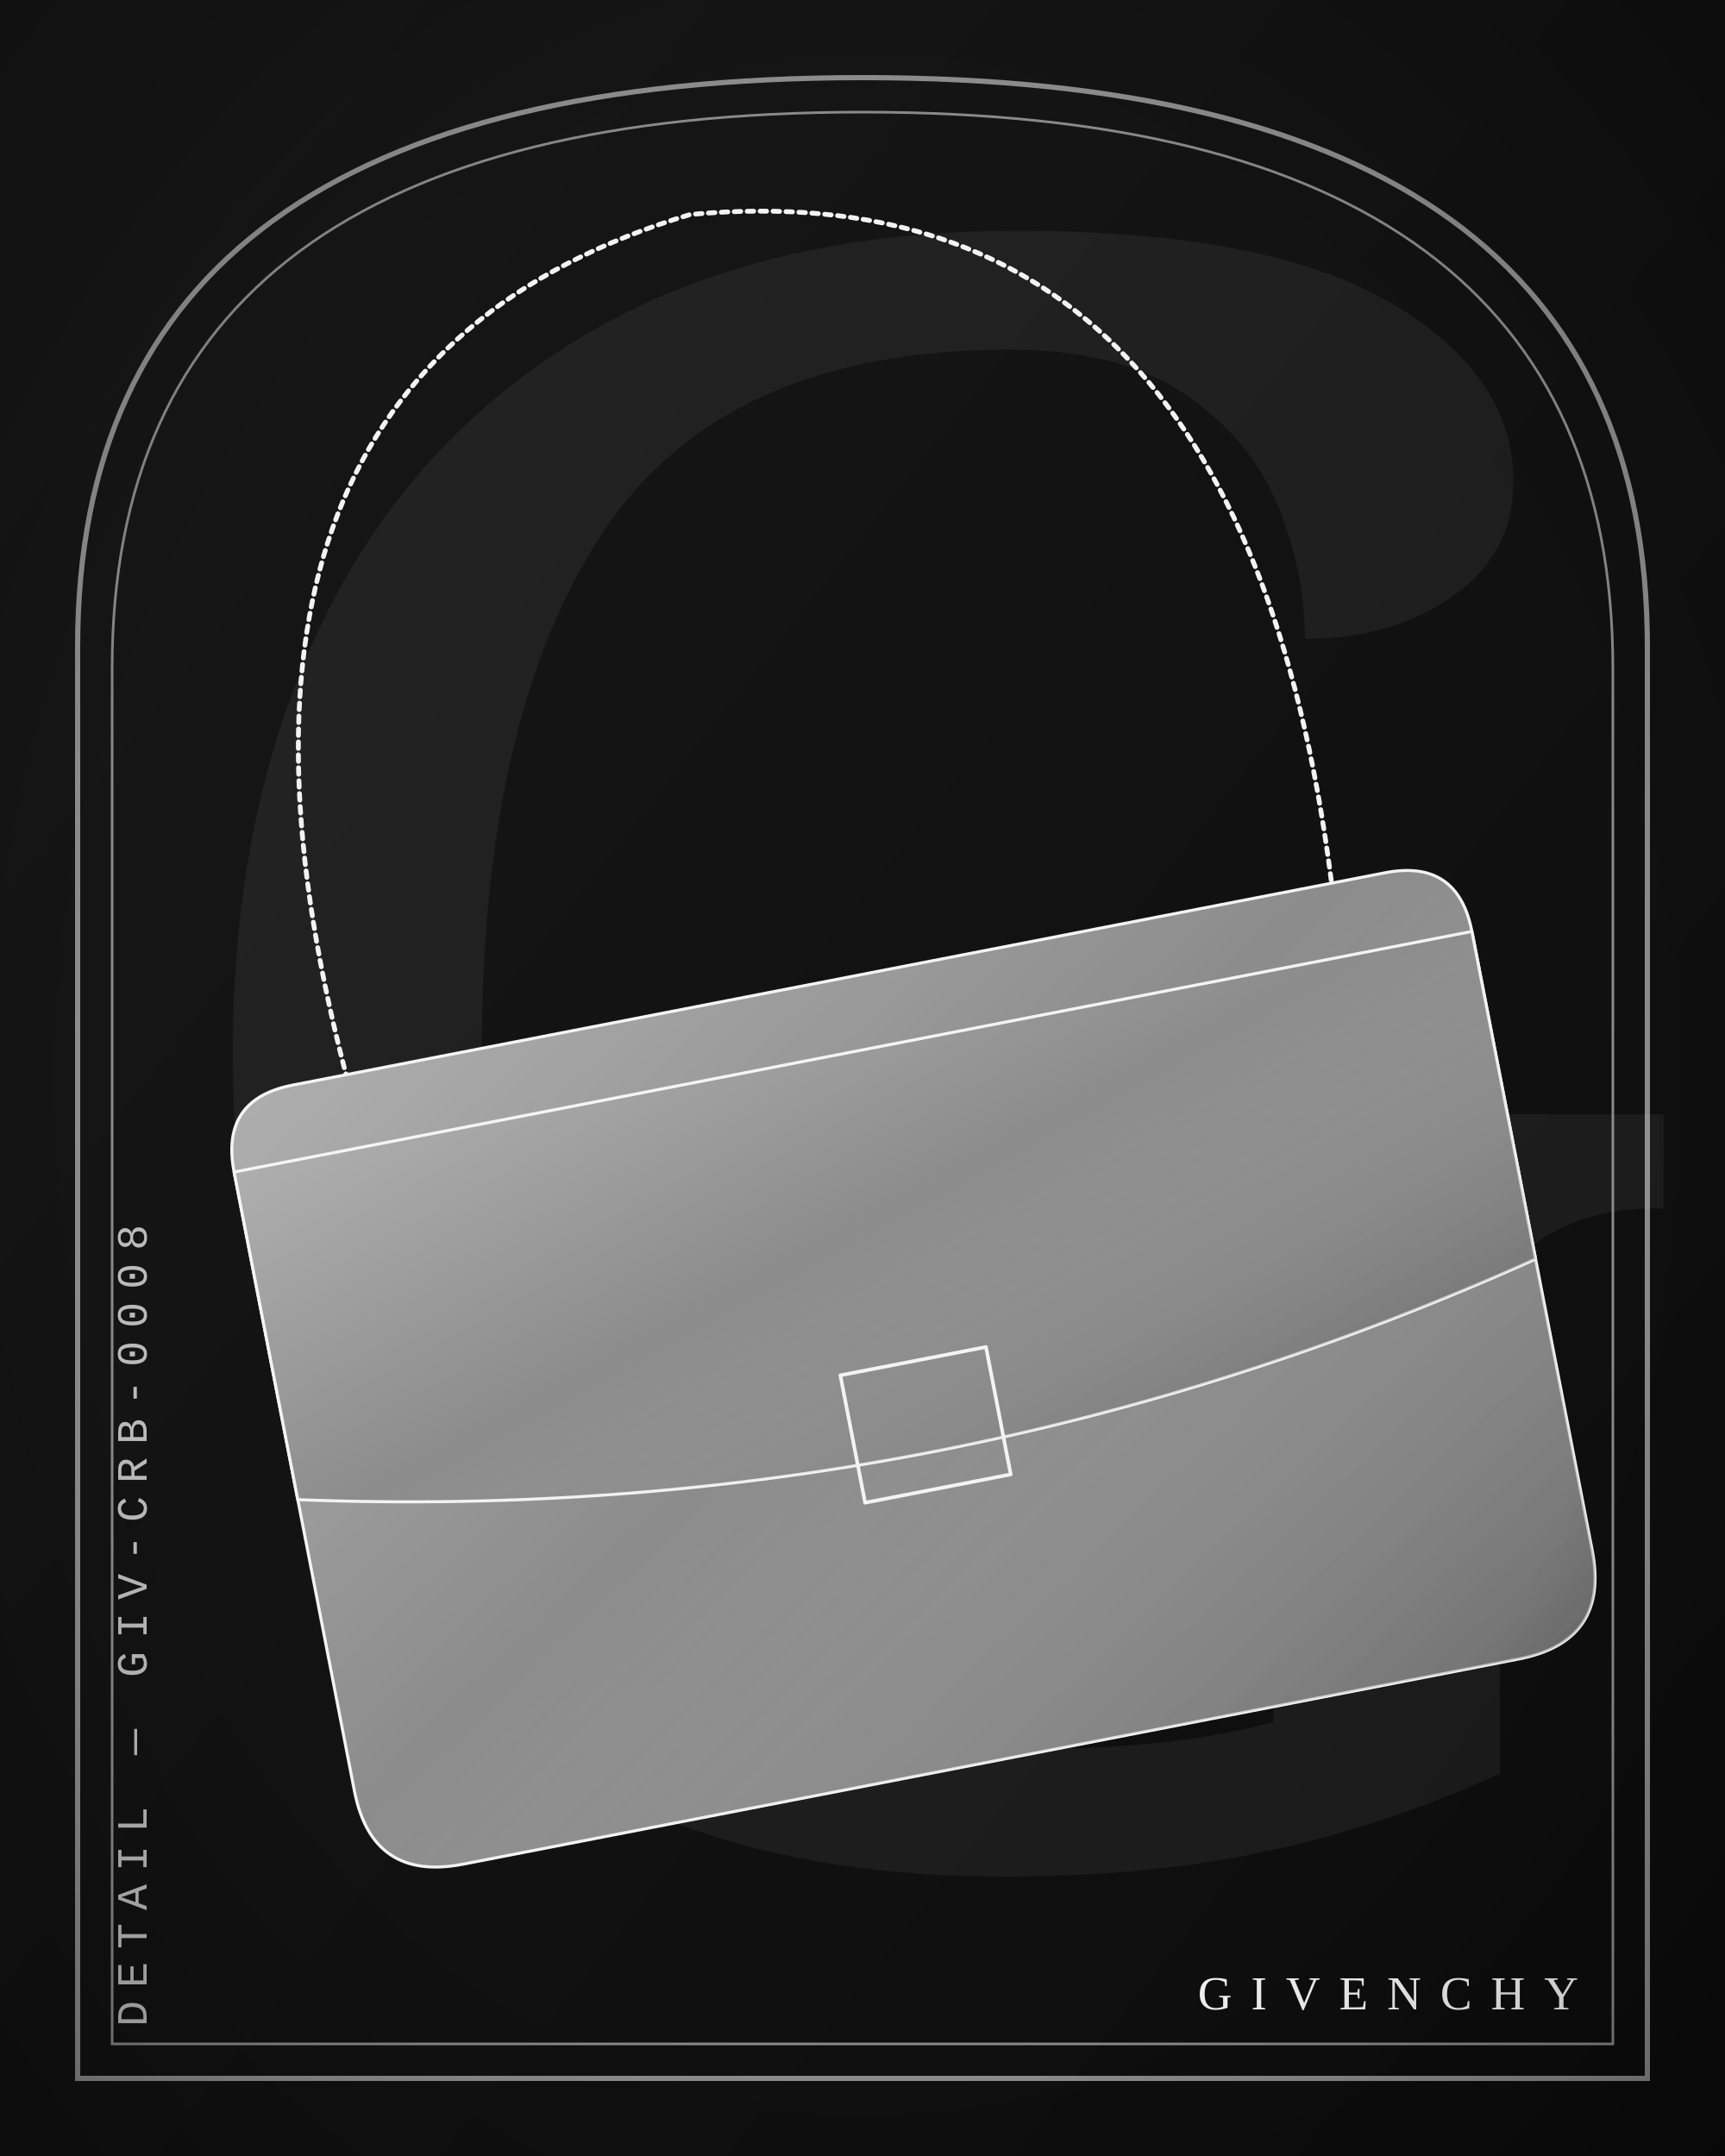
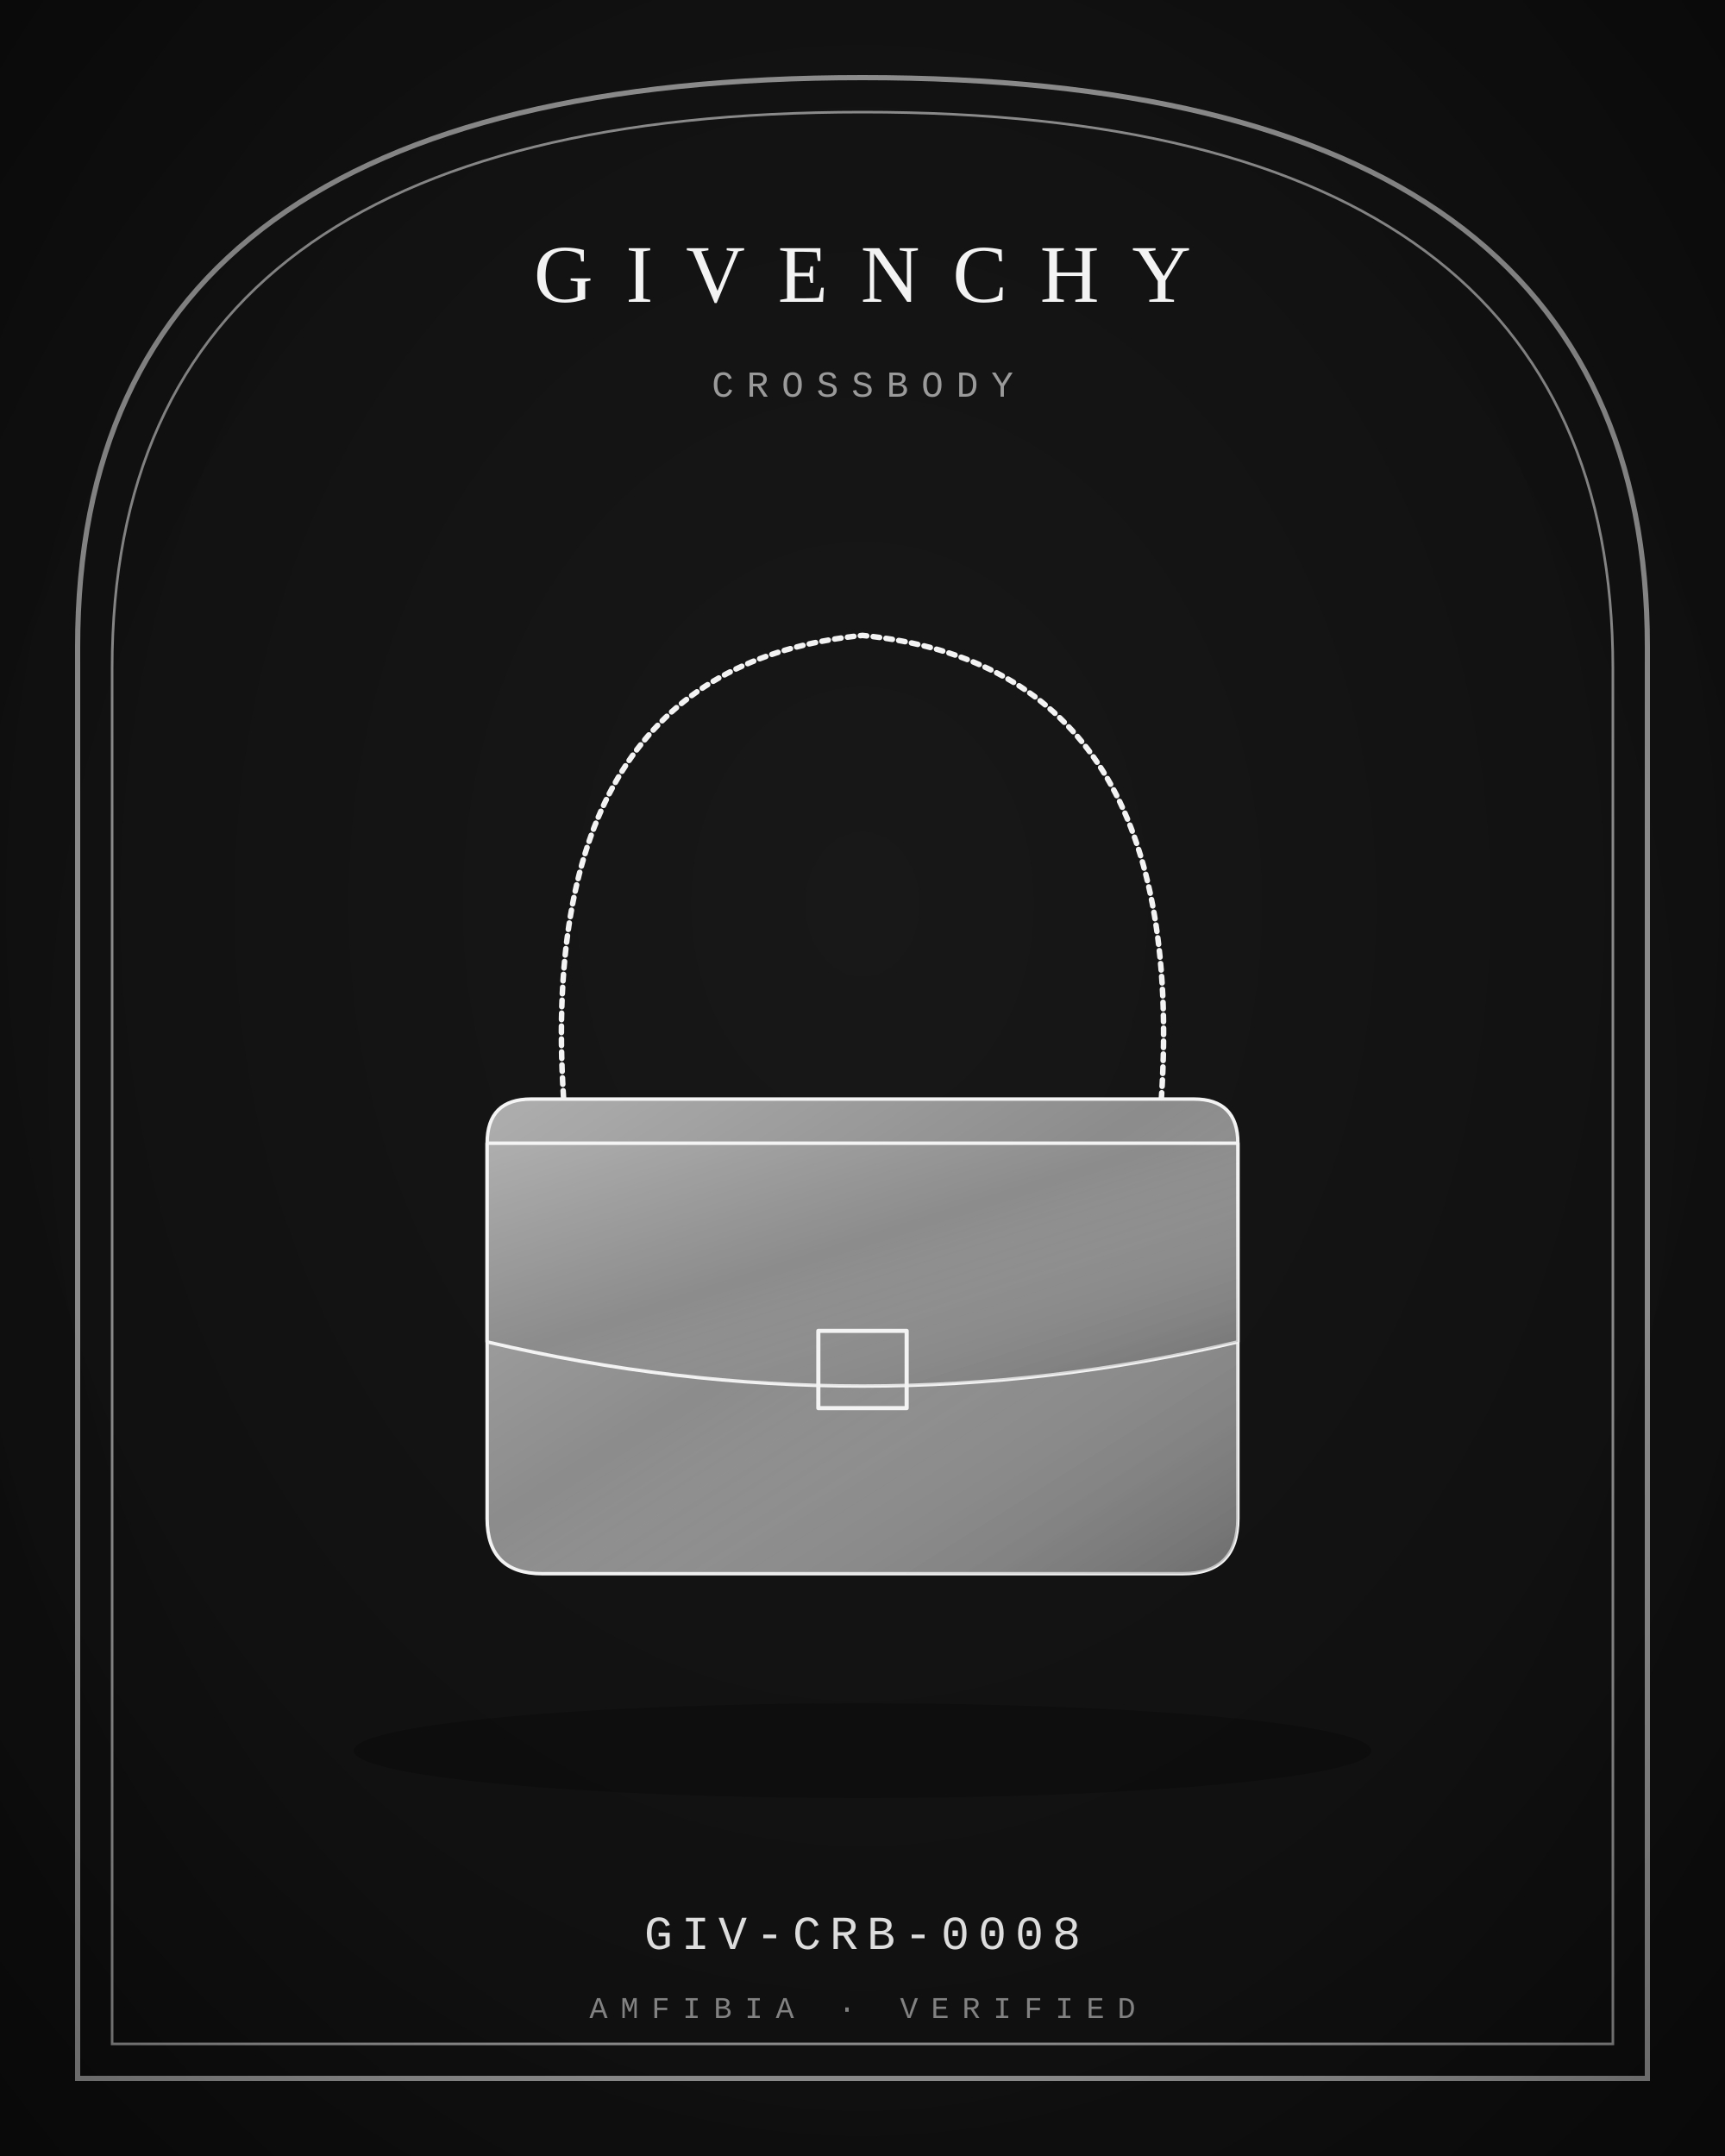
<svg xmlns="http://www.w3.org/2000/svg" viewBox="0 0 400 500" width="800" height="1000">
  <defs>
    <radialGradient id="bg" cx="50%" cy="42%" r="80%">
      <stop offset="0" stop-color="#181818" />
      <stop offset="1" stop-color="#0C0C0C" />
    </radialGradient>
    <linearGradient id="bgd" x1="0" y1="0" x2="1" y2="1">
      <stop offset="0" stop-color="#181818" />
      <stop offset="1" stop-color="#0C0C0C" />
    </linearGradient>
    <linearGradient id="sheen" x1="0" y1="0" x2="1" y2="1">
      <stop offset="0" stop-color="#fff" stop-opacity=".30" />
      <stop offset=".45" stop-color="#fff" stop-opacity="0" />
      <stop offset="1" stop-color="#000" stop-opacity=".22" />
    </linearGradient>
    <linearGradient id="multi" x1="0" y1="0" x2="1" y2="1">
      <stop offset="0" stop-color="#B3122E" />
      <stop offset=".35" stop-color="#C9A227" />
      <stop offset=".7" stop-color="#2F5D46" />
      <stop offset="1" stop-color="#3557A0" />
    </linearGradient>
    <radialGradient id="vig" cx="50%" cy="50%" r="75%">
      <stop offset=".6" stop-color="#000" stop-opacity="0" />
      <stop offset="1" stop-color="#000" stop-opacity=".35" />
    </radialGradient>
  </defs>
-   <rect width="400" height="500" fill="url(#bgd)" />
-   <text x="210" y="430" text-anchor="middle" font-family="Georgia, serif" font-size="520" fill="#F3F3F3" opacity="0.06">G</text>
+   <rect width="400" height="500" fill="url(#bg)" />
  <path d="M18 482 L18 150 Q18 18 200 18 Q382 18 382 150 L382 482 Z" fill="none" stroke="#F3F3F3" stroke-width="1.2" opacity="0.55" />
  <path d="M26 474 L26 155 Q26 26 200 26 Q374 26 374 155 L374 474 Z" fill="none" stroke="#8A8A8A" stroke-width="0.6" />
-   <g transform="rotate(-11.0 200 250) translate(-16 20) scale(2.15)">
-     <path d="M46 98 Q40 18 100 12 Q160 18 154 98" fill="none" stroke="#F3F3F3" stroke-width="2.24" stroke-dasharray="3 3" stroke-linejoin="round" stroke-linecap="round" vector-effect="non-scaling-stroke" />
-     <path d="M40 96 L160 96 Q168 96 168 104 L168 172 Q168 182 158 182 L42 182 Q32 182 32 172 L32 104 Q32 96 40 96 Z" fill="#8C8C8C" stroke="#F3F3F3" stroke-width="1.4" stroke-linejoin="round" stroke-linecap="round" vector-effect="non-scaling-stroke" />
+   <ellipse cx="200" cy="406" rx="118" ry="11" fill="#000" opacity="0.22" />
+   <g transform="translate(72 132) scale(1.28)">
+     <path d="M46 98 Q40 18 100 12 Q160 18 154 98" fill="none" stroke="#F3F3F3" stroke-width="2.56" stroke-dasharray="3 3" stroke-linejoin="round" stroke-linecap="round" vector-effect="non-scaling-stroke" />
+     <path d="M40 96 L160 96 Q168 96 168 104 L168 172 Q168 182 158 182 L42 182 Q32 182 32 172 L32 104 Q32 96 40 96 Z" fill="#8C8C8C" stroke="#F3F3F3" stroke-width="1.6" stroke-linejoin="round" stroke-linecap="round" vector-effect="non-scaling-stroke" />
    <path d="M40 96 L160 96 Q168 96 168 104 L168 172 Q168 182 158 182 L42 182 Q32 182 32 172 L32 104 Q32 96 40 96 Z" fill="url(#sheen)" stroke="none" />
-     <path d="M32 104 L168 104 L168 140 Q100 156 32 140 Z" fill="#8C8C8C" stroke="#F3F3F3" stroke-width="1.4" stroke-linejoin="round" stroke-linecap="round" vector-effect="non-scaling-stroke" />
+     <path d="M32 104 L168 104 L168 140 Q100 156 32 140 Z" fill="#8C8C8C" stroke="#F3F3F3" stroke-width="1.6" stroke-linejoin="round" stroke-linecap="round" vector-effect="non-scaling-stroke" />
    <path d="M32 104 L168 104 L168 140 Q100 156 32 140 Z" fill="url(#sheen)" stroke="none" />
-     <path d="M92 138 L108 138 L108 152 L92 152 Z" fill="none" stroke="#F3F3F3" stroke-width="1.68" stroke-linejoin="round" stroke-linecap="round" vector-effect="non-scaling-stroke" />
-   </g>
-   <g transform="translate(34 470) rotate(-90)">
-     <text x="0" y="0" text-anchor="start" font-family="'Courier New', Courier, monospace" font-size="10" letter-spacing="3" fill="#F3F3F3" opacity="0.75">DETAIL — GIV-CRB-0008</text>
+     <path d="M92 138 L108 138 L108 152 L92 152 Z" fill="none" stroke="#F3F3F3" stroke-width="1.92" stroke-linejoin="round" stroke-linecap="round" vector-effect="non-scaling-stroke" />
  </g>
  <g>
-     <text x="366" y="466" text-anchor="end" font-size="11" fill="#F3F3F3" font-family="'Trajan Pro', 'Times New Roman', serif" font-weight="400" letter-spacing="4.4">GIVENCHY</text>
+     <text x="200" y="70" text-anchor="middle" font-size="19" fill="#F3F3F3" font-family="'Trajan Pro', 'Times New Roman', serif" font-weight="400" letter-spacing="7.6">GIVENCHY</text>
  </g>
+   <text x="200" y="92" text-anchor="middle" font-family="'Courier New', Courier, monospace" font-size="8.5" letter-spacing="3" fill="#F3F3F3" opacity="0.6">CROSSBODY</text>
+   <text x="200" y="452" text-anchor="middle" font-family="'Courier New', Courier, monospace" font-size="11" letter-spacing="2" fill="#F3F3F3" opacity="0.9">GIV-CRB-0008</text>
+   <text x="200" y="468" text-anchor="middle" font-family="'Courier New', Courier, monospace" font-size="7" letter-spacing="3" fill="#F3F3F3" opacity="0.5">AMFIBIA · VERIFIED</text>
  <rect width="400" height="500" fill="url(#vig)" />
</svg>
